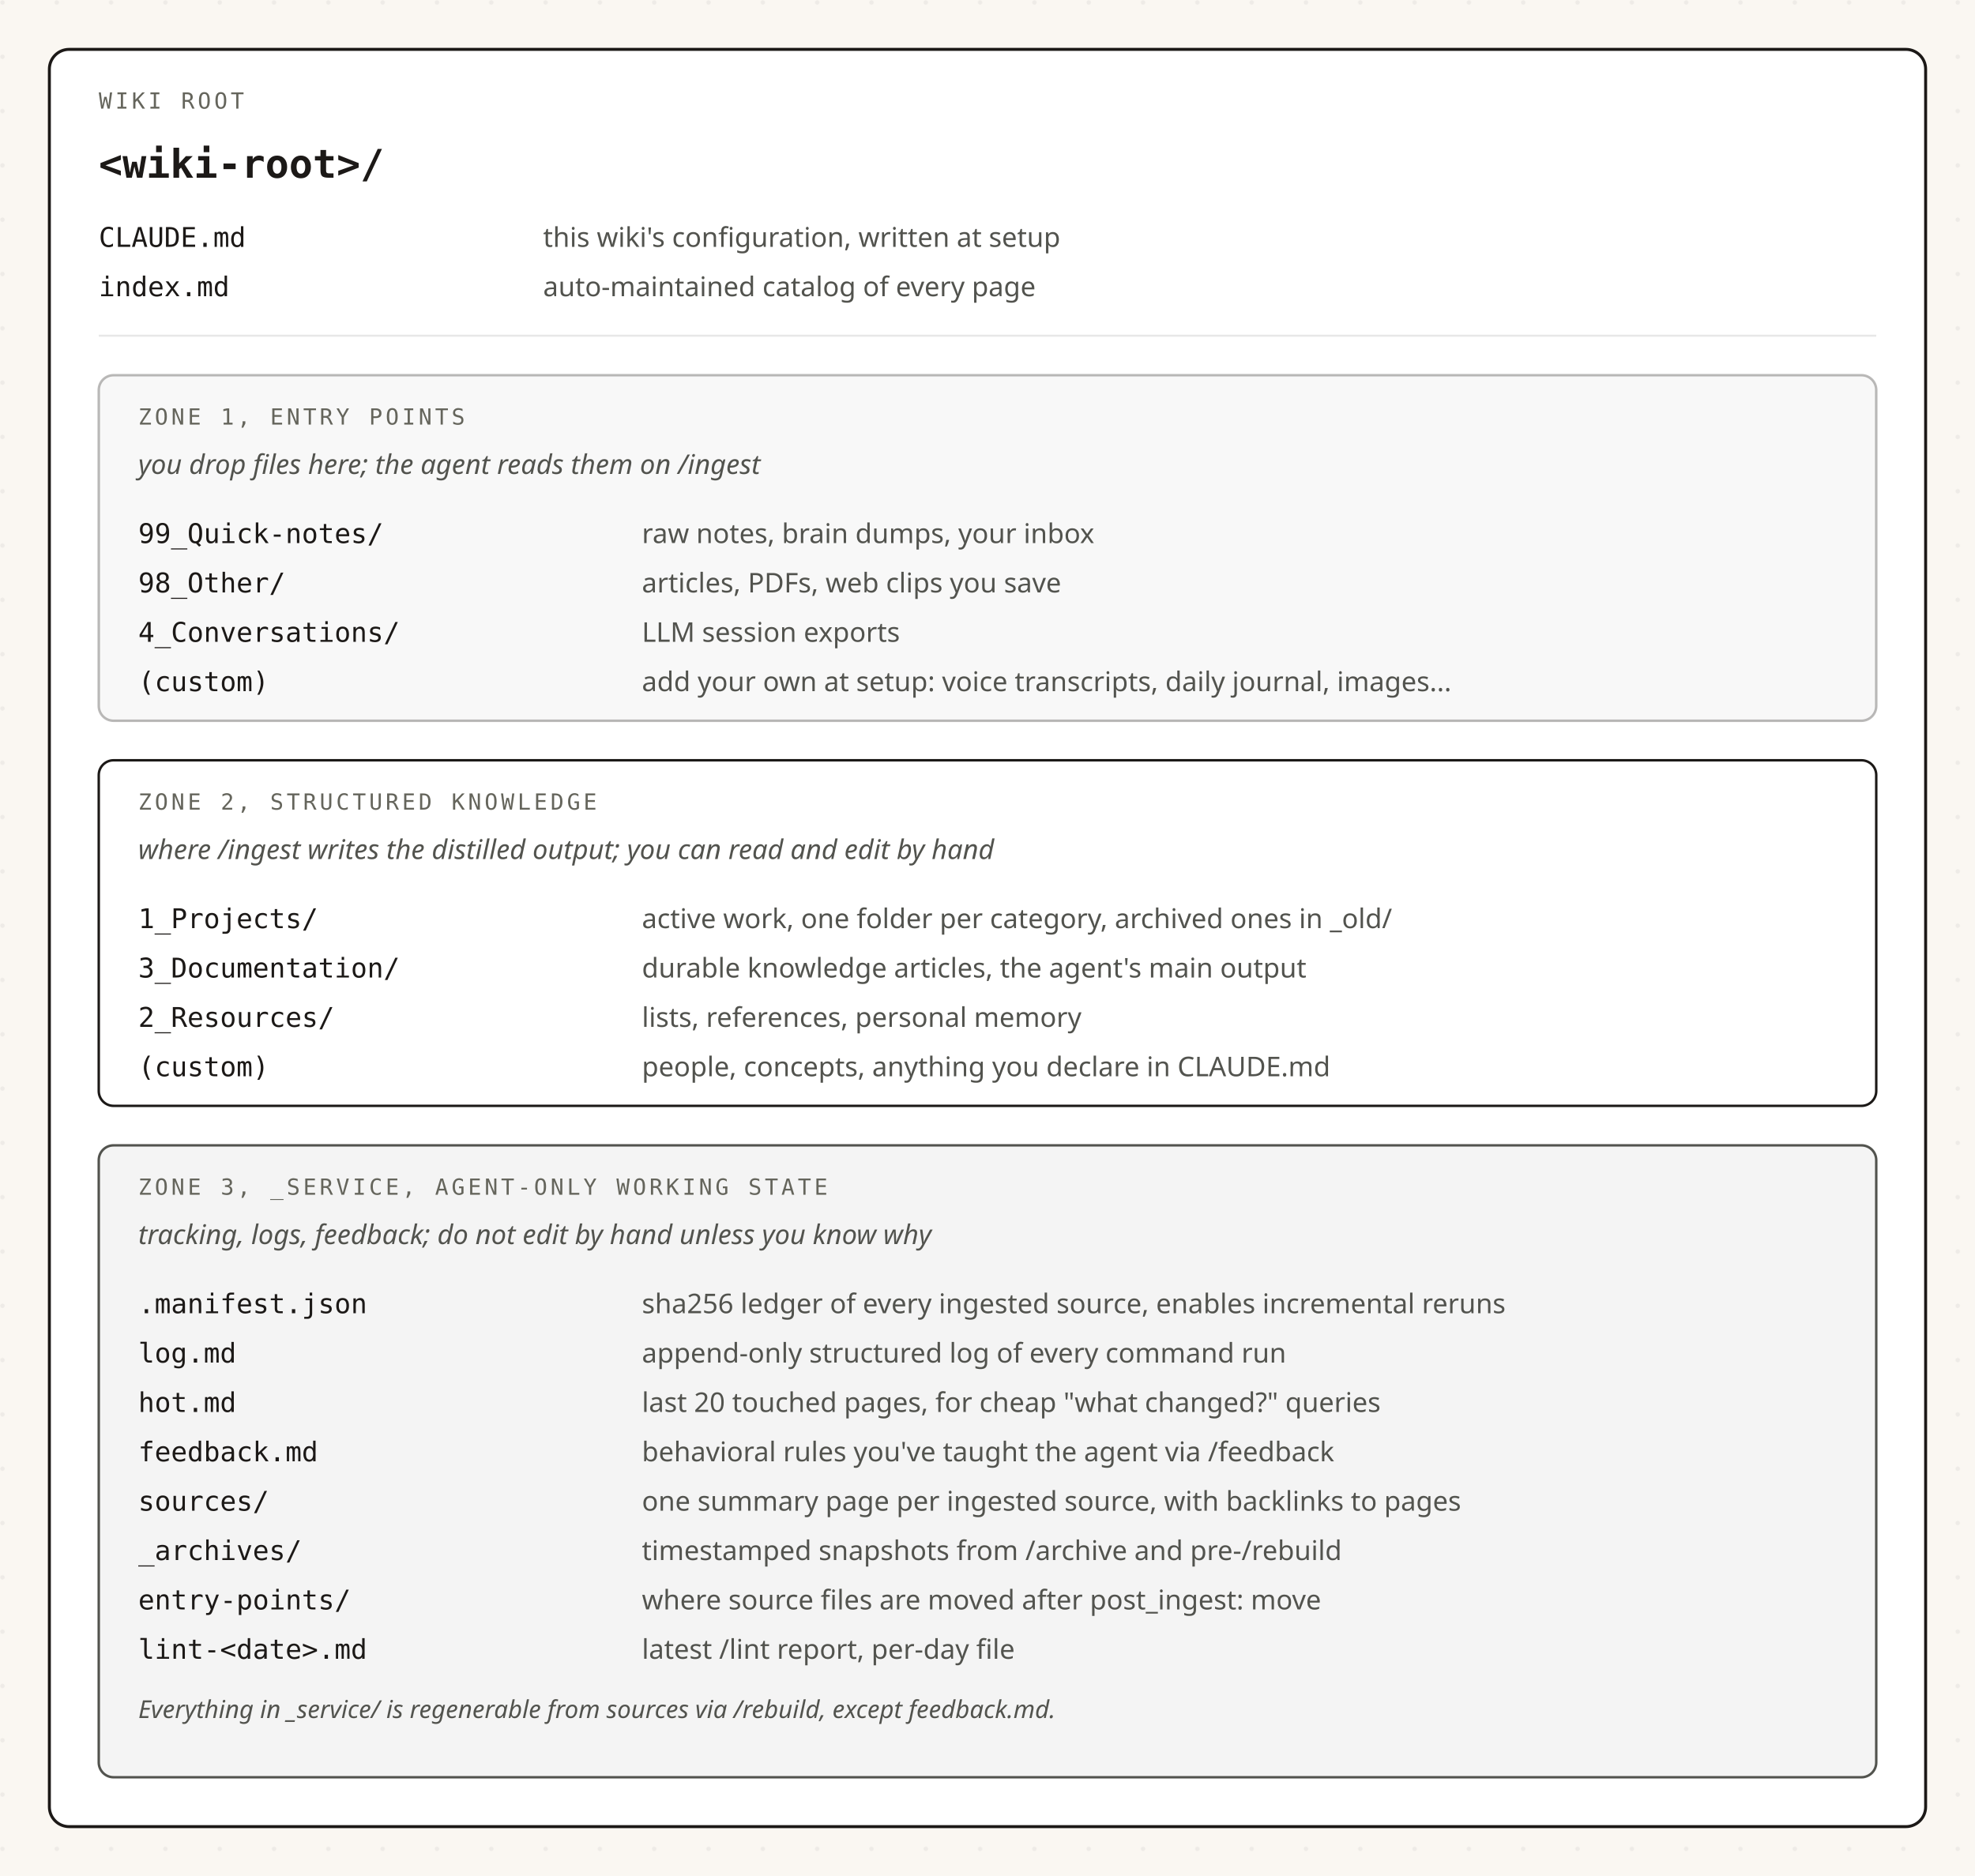
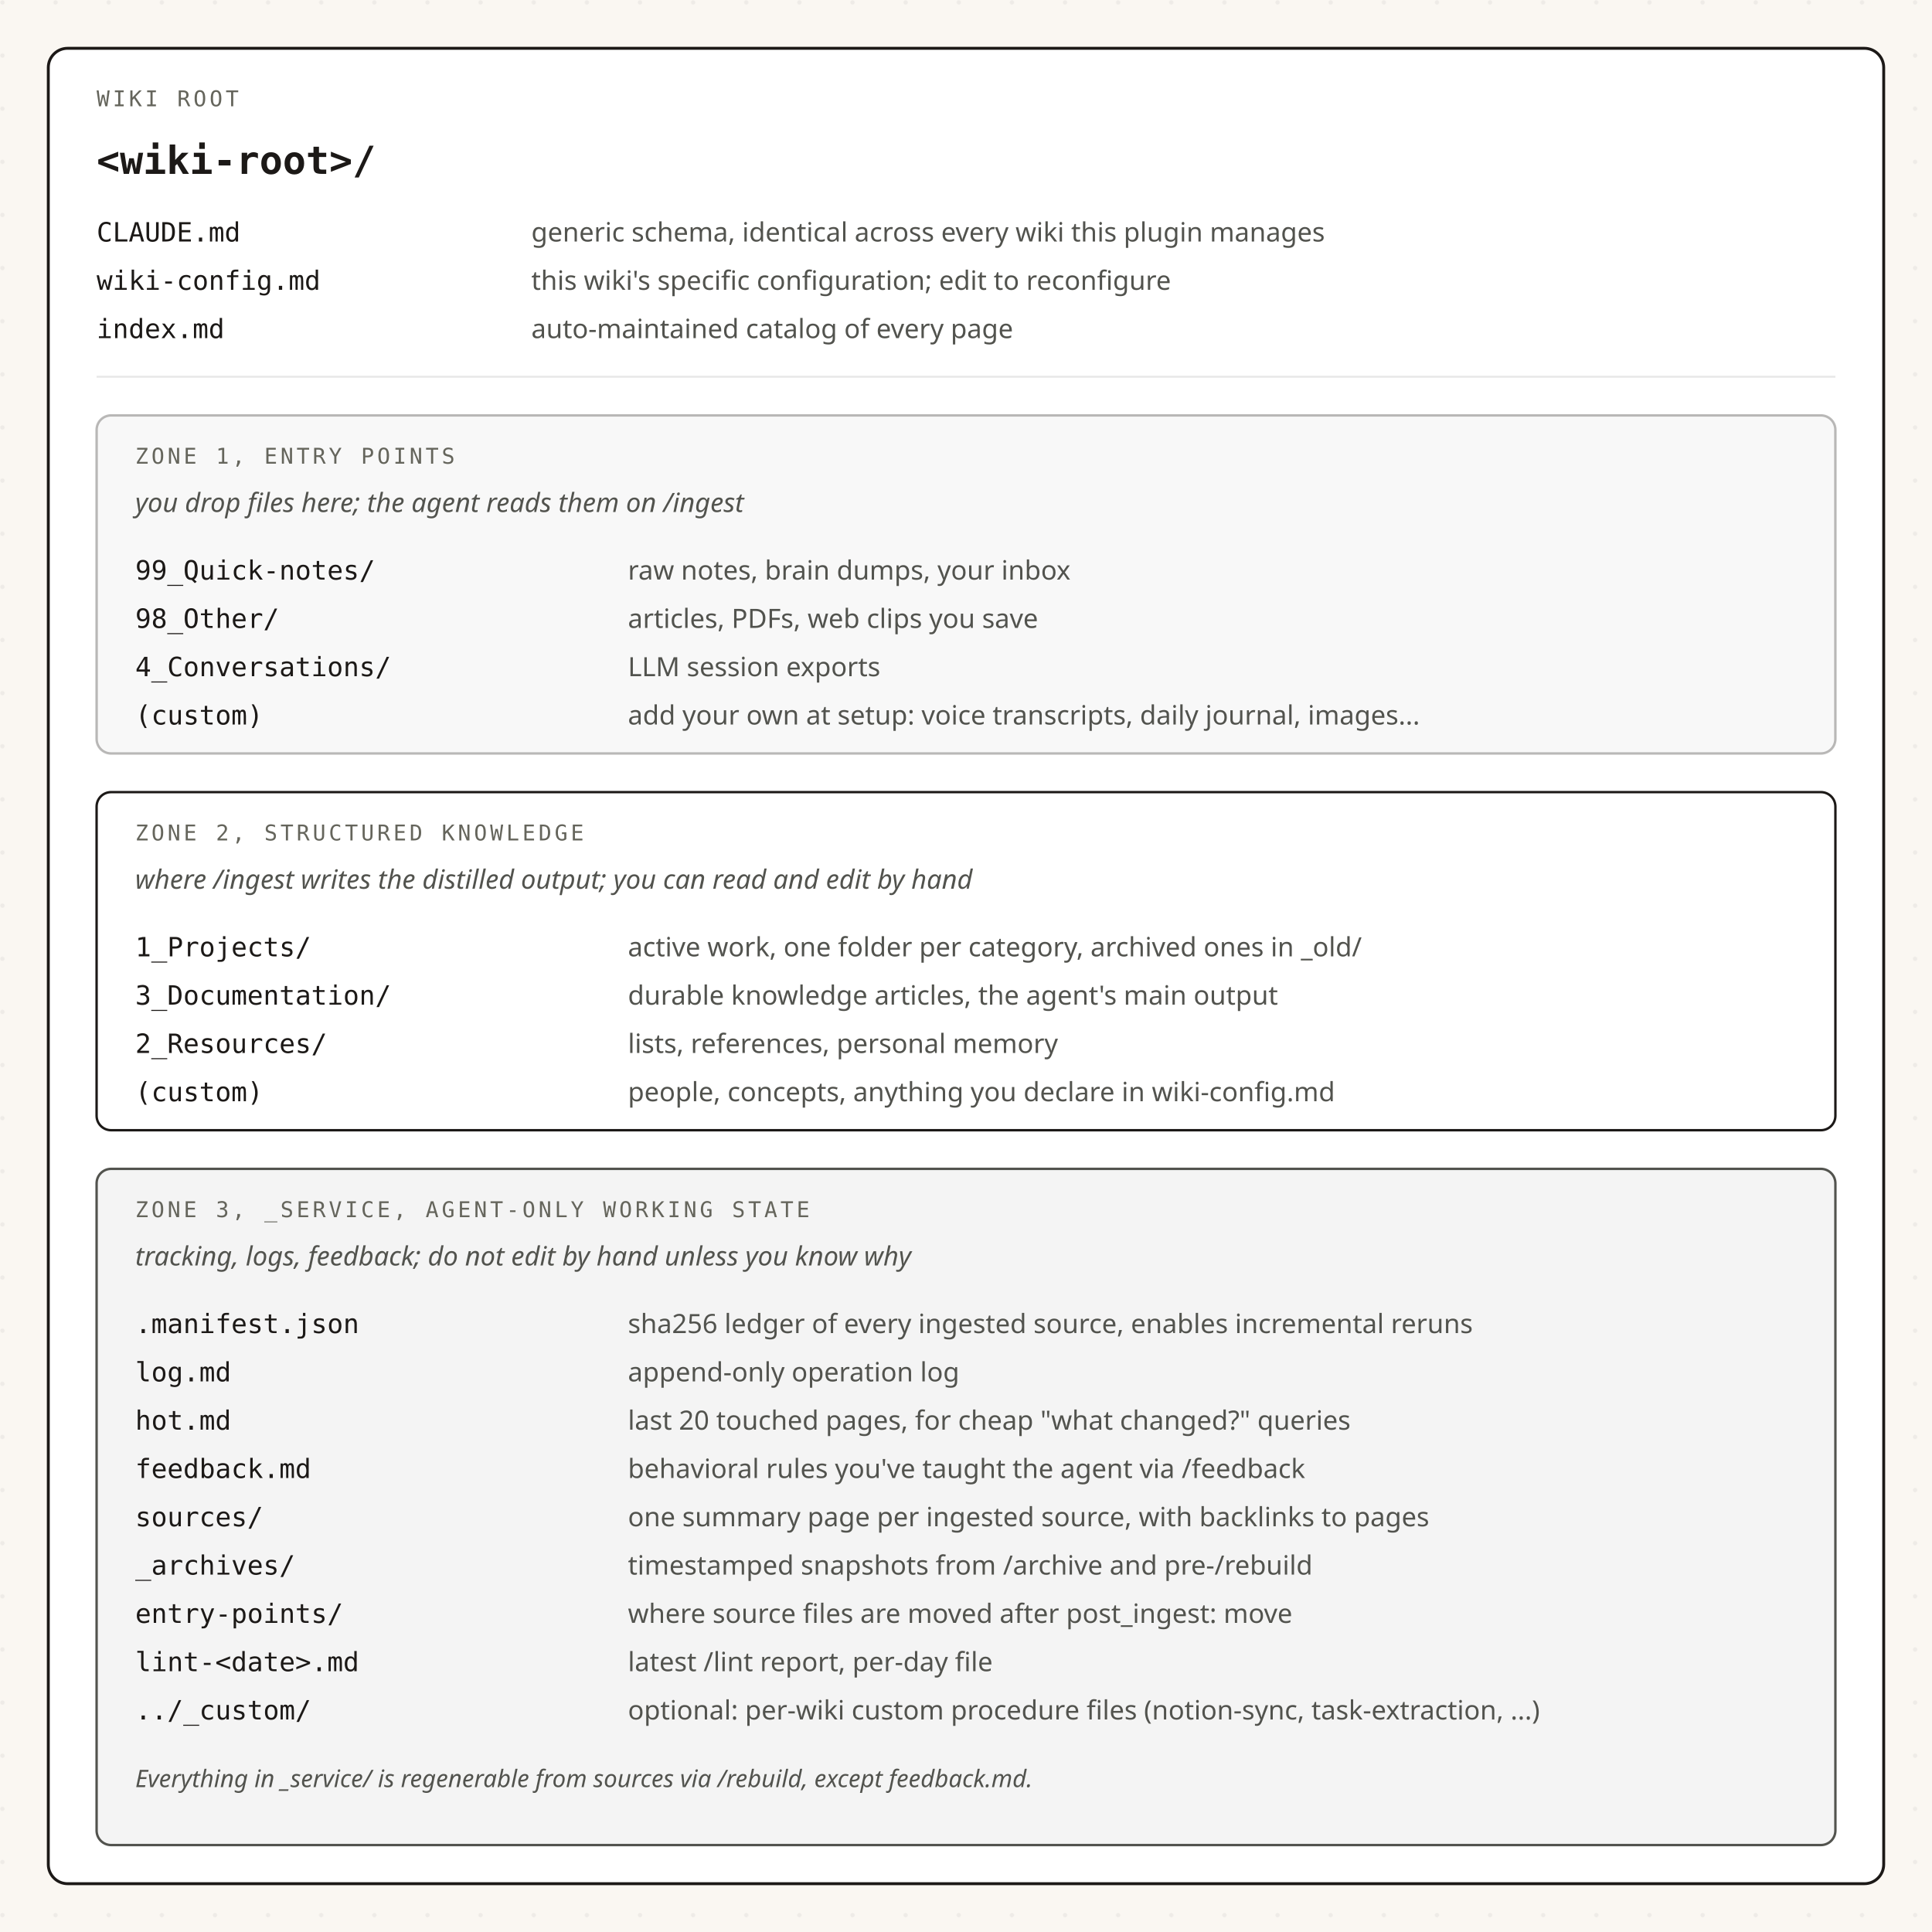
- <svg xmlns="http://www.w3.org/2000/svg" viewBox="0 0 800 760">
+ <svg xmlns="http://www.w3.org/2000/svg" viewBox="0 0 800 800">
  <defs>
    <pattern id="dots-folders" width="22" height="22" patternUnits="userSpaceOnUse">
      <circle cx="1" cy="1" r="0.9" fill="rgba(11,13,11,0.10)" />
    </pattern>
  </defs>
  <rect width="100%" height="100%" fill="#faf7f2" />
  <rect width="100%" height="100%" fill="url(#dots-folders)" opacity="0.5" />
-   <rect x="20" y="20" width="760" height="720" rx="8" fill="#ffffff" stroke="#1c1917" stroke-width="1.2" />
+   <rect x="20" y="20" width="760" height="760" rx="8" fill="#ffffff" stroke="#1c1917" stroke-width="1.2" />
  <text x="40" y="44" fill="#65655c" font-size="9" font-family="'Geist Mono', monospace" letter-spacing="0.14em">WIKI ROOT</text>
  <text x="40" y="72" fill="#1c1917" font-size="16" font-weight="600" font-family="'Geist Mono', monospace">&lt;wiki-root&gt;/</text>
  <text x="40" y="100" fill="#1c1917" font-size="11" font-family="'Geist Mono', monospace">CLAUDE.md</text>
-   <text x="220" y="100" fill="#52534e" font-size="11" font-family="'Geist', sans-serif">this wiki's configuration, written at setup</text>
-   <text x="40" y="120" fill="#1c1917" font-size="11" font-family="'Geist Mono', monospace">index.md</text>
-   <text x="220" y="120" fill="#52534e" font-size="11" font-family="'Geist', sans-serif">auto-maintained catalog of every page</text>
-   <line x1="40" y1="136" x2="760" y2="136" stroke="rgba(11,13,11,0.10)" stroke-width="0.8" />
-   <rect x="40" y="152" width="720" height="140" rx="6" fill="rgba(28,25,23,0.03)" stroke="rgba(28,25,23,0.30)" />
-   <text x="56" y="172" fill="#65655c" font-size="9" font-family="'Geist Mono', monospace" letter-spacing="0.14em">ZONE 1, ENTRY POINTS</text>
-   <text x="56" y="192" fill="#52534e" font-size="11" font-family="'Geist', sans-serif" font-style="italic">you drop files here; the agent reads them on /ingest</text>
-   <text x="56" y="220" fill="#1c1917" font-size="11" font-family="'Geist Mono', monospace">99_Quick-notes/</text>
-   <text x="260" y="220" fill="#52534e" font-size="11" font-family="'Geist', sans-serif">raw notes, brain dumps, your inbox</text>
-   <text x="56" y="240" fill="#1c1917" font-size="11" font-family="'Geist Mono', monospace">98_Other/</text>
-   <text x="260" y="240" fill="#52534e" font-size="11" font-family="'Geist', sans-serif">articles, PDFs, web clips you save</text>
-   <text x="56" y="260" fill="#1c1917" font-size="11" font-family="'Geist Mono', monospace">4_Conversations/</text>
-   <text x="260" y="260" fill="#52534e" font-size="11" font-family="'Geist', sans-serif">LLM session exports</text>
-   <text x="56" y="280" fill="#1c1917" font-size="11" font-family="'Geist Mono', monospace">(custom)</text>
-   <text x="260" y="280" fill="#52534e" font-size="11" font-family="'Geist', sans-serif">add your own at setup: voice transcripts, daily journal, images...</text>
-   <rect x="40" y="308" width="720" height="140" rx="6" fill="#ffffff" stroke="#1c1917" />
-   <text x="56" y="328" fill="#65655c" font-size="9" font-family="'Geist Mono', monospace" letter-spacing="0.14em">ZONE 2, STRUCTURED KNOWLEDGE</text>
-   <text x="56" y="348" fill="#52534e" font-size="11" font-family="'Geist', sans-serif" font-style="italic">where /ingest writes the distilled output; you can read and edit by hand</text>
-   <text x="56" y="376" fill="#1c1917" font-size="11" font-family="'Geist Mono', monospace">1_Projects/</text>
-   <text x="260" y="376" fill="#52534e" font-size="11" font-family="'Geist', sans-serif">active work, one folder per category, archived ones in _old/</text>
-   <text x="56" y="396" fill="#1c1917" font-size="11" font-family="'Geist Mono', monospace">3_Documentation/</text>
-   <text x="260" y="396" fill="#52534e" font-size="11" font-family="'Geist', sans-serif">durable knowledge articles, the agent's main output</text>
-   <text x="56" y="416" fill="#1c1917" font-size="11" font-family="'Geist Mono', monospace">2_Resources/</text>
-   <text x="260" y="416" fill="#52534e" font-size="11" font-family="'Geist', sans-serif">lists, references, personal memory</text>
-   <text x="56" y="436" fill="#1c1917" font-size="11" font-family="'Geist Mono', monospace">(custom)</text>
-   <text x="260" y="436" fill="#52534e" font-size="11" font-family="'Geist', sans-serif">people, concepts, anything you declare in CLAUDE.md</text>
-   <rect x="40" y="464" width="720" height="256" rx="6" fill="rgba(28,25,23,0.05)" stroke="#52534e" />
-   <text x="56" y="484" fill="#65655c" font-size="9" font-family="'Geist Mono', monospace" letter-spacing="0.14em">ZONE 3, _SERVICE, AGENT-ONLY WORKING STATE</text>
-   <text x="56" y="504" fill="#52534e" font-size="11" font-family="'Geist', sans-serif" font-style="italic">tracking, logs, feedback; do not edit by hand unless you know why</text>
-   <text x="56" y="532" fill="#1c1917" font-size="11" font-family="'Geist Mono', monospace">.manifest.json</text>
-   <text x="260" y="532" fill="#52534e" font-size="11" font-family="'Geist', sans-serif">sha256 ledger of every ingested source, enables incremental reruns</text>
-   <text x="56" y="552" fill="#1c1917" font-size="11" font-family="'Geist Mono', monospace">log.md</text>
-   <text x="260" y="552" fill="#52534e" font-size="11" font-family="'Geist', sans-serif">append-only structured log of every command run</text>
-   <text x="56" y="572" fill="#1c1917" font-size="11" font-family="'Geist Mono', monospace">hot.md</text>
-   <text x="260" y="572" fill="#52534e" font-size="11" font-family="'Geist', sans-serif">last 20 touched pages, for cheap "what changed?" queries</text>
-   <text x="56" y="592" fill="#1c1917" font-size="11" font-family="'Geist Mono', monospace">feedback.md</text>
-   <text x="260" y="592" fill="#52534e" font-size="11" font-family="'Geist', sans-serif">behavioral rules you've taught the agent via /feedback</text>
-   <text x="56" y="612" fill="#1c1917" font-size="11" font-family="'Geist Mono', monospace">sources/</text>
-   <text x="260" y="612" fill="#52534e" font-size="11" font-family="'Geist', sans-serif">one summary page per ingested source, with backlinks to pages</text>
-   <text x="56" y="632" fill="#1c1917" font-size="11" font-family="'Geist Mono', monospace">_archives/</text>
-   <text x="260" y="632" fill="#52534e" font-size="11" font-family="'Geist', sans-serif">timestamped snapshots from /archive and pre-/rebuild</text>
-   <text x="56" y="652" fill="#1c1917" font-size="11" font-family="'Geist Mono', monospace">entry-points/</text>
-   <text x="260" y="652" fill="#52534e" font-size="11" font-family="'Geist', sans-serif">where source files are moved after post_ingest: move</text>
-   <text x="56" y="672" fill="#1c1917" font-size="11" font-family="'Geist Mono', monospace">lint-&lt;date&gt;.md</text>
-   <text x="260" y="672" fill="#52534e" font-size="11" font-family="'Geist', sans-serif">latest /lint report, per-day file</text>
-   <text x="56" y="696" fill="#52534e" font-size="10" font-family="'Geist', sans-serif" font-style="italic">Everything in _service/ is regenerable from sources via /rebuild, except feedback.md.</text>
+   <text x="220" y="100" fill="#52534e" font-size="11" font-family="'Geist', sans-serif">generic schema, identical across every wiki this plugin manages</text>
+   <text x="40" y="120" fill="#1c1917" font-size="11" font-family="'Geist Mono', monospace">wiki-config.md</text>
+   <text x="220" y="120" fill="#52534e" font-size="11" font-family="'Geist', sans-serif">this wiki's specific configuration; edit to reconfigure</text>
+   <text x="40" y="140" fill="#1c1917" font-size="11" font-family="'Geist Mono', monospace">index.md</text>
+   <text x="220" y="140" fill="#52534e" font-size="11" font-family="'Geist', sans-serif">auto-maintained catalog of every page</text>
+   <line x1="40" y1="156" x2="760" y2="156" stroke="rgba(11,13,11,0.10)" stroke-width="0.8" />
+   <rect x="40" y="172" width="720" height="140" rx="6" fill="rgba(28,25,23,0.03)" stroke="rgba(28,25,23,0.30)" />
+   <text x="56" y="192" fill="#65655c" font-size="9" font-family="'Geist Mono', monospace" letter-spacing="0.14em">ZONE 1, ENTRY POINTS</text>
+   <text x="56" y="212" fill="#52534e" font-size="11" font-family="'Geist', sans-serif" font-style="italic">you drop files here; the agent reads them on /ingest</text>
+   <text x="56" y="240" fill="#1c1917" font-size="11" font-family="'Geist Mono', monospace">99_Quick-notes/</text>
+   <text x="260" y="240" fill="#52534e" font-size="11" font-family="'Geist', sans-serif">raw notes, brain dumps, your inbox</text>
+   <text x="56" y="260" fill="#1c1917" font-size="11" font-family="'Geist Mono', monospace">98_Other/</text>
+   <text x="260" y="260" fill="#52534e" font-size="11" font-family="'Geist', sans-serif">articles, PDFs, web clips you save</text>
+   <text x="56" y="280" fill="#1c1917" font-size="11" font-family="'Geist Mono', monospace">4_Conversations/</text>
+   <text x="260" y="280" fill="#52534e" font-size="11" font-family="'Geist', sans-serif">LLM session exports</text>
+   <text x="56" y="300" fill="#1c1917" font-size="11" font-family="'Geist Mono', monospace">(custom)</text>
+   <text x="260" y="300" fill="#52534e" font-size="11" font-family="'Geist', sans-serif">add your own at setup: voice transcripts, daily journal, images...</text>
+   <rect x="40" y="328" width="720" height="140" rx="6" fill="#ffffff" stroke="#1c1917" />
+   <text x="56" y="348" fill="#65655c" font-size="9" font-family="'Geist Mono', monospace" letter-spacing="0.14em">ZONE 2, STRUCTURED KNOWLEDGE</text>
+   <text x="56" y="368" fill="#52534e" font-size="11" font-family="'Geist', sans-serif" font-style="italic">where /ingest writes the distilled output; you can read and edit by hand</text>
+   <text x="56" y="396" fill="#1c1917" font-size="11" font-family="'Geist Mono', monospace">1_Projects/</text>
+   <text x="260" y="396" fill="#52534e" font-size="11" font-family="'Geist', sans-serif">active work, one folder per category, archived ones in _old/</text>
+   <text x="56" y="416" fill="#1c1917" font-size="11" font-family="'Geist Mono', monospace">3_Documentation/</text>
+   <text x="260" y="416" fill="#52534e" font-size="11" font-family="'Geist', sans-serif">durable knowledge articles, the agent's main output</text>
+   <text x="56" y="436" fill="#1c1917" font-size="11" font-family="'Geist Mono', monospace">2_Resources/</text>
+   <text x="260" y="436" fill="#52534e" font-size="11" font-family="'Geist', sans-serif">lists, references, personal memory</text>
+   <text x="56" y="456" fill="#1c1917" font-size="11" font-family="'Geist Mono', monospace">(custom)</text>
+   <text x="260" y="456" fill="#52534e" font-size="11" font-family="'Geist', sans-serif">people, concepts, anything you declare in wiki-config.md</text>
+   <rect x="40" y="484" width="720" height="280" rx="6" fill="rgba(28,25,23,0.05)" stroke="#52534e" />
+   <text x="56" y="504" fill="#65655c" font-size="9" font-family="'Geist Mono', monospace" letter-spacing="0.14em">ZONE 3, _SERVICE, AGENT-ONLY WORKING STATE</text>
+   <text x="56" y="524" fill="#52534e" font-size="11" font-family="'Geist', sans-serif" font-style="italic">tracking, logs, feedback; do not edit by hand unless you know why</text>
+   <text x="56" y="552" fill="#1c1917" font-size="11" font-family="'Geist Mono', monospace">.manifest.json</text>
+   <text x="260" y="552" fill="#52534e" font-size="11" font-family="'Geist', sans-serif">sha256 ledger of every ingested source, enables incremental reruns</text>
+   <text x="56" y="572" fill="#1c1917" font-size="11" font-family="'Geist Mono', monospace">log.md</text>
+   <text x="260" y="572" fill="#52534e" font-size="11" font-family="'Geist', sans-serif">append-only operation log</text>
+   <text x="56" y="592" fill="#1c1917" font-size="11" font-family="'Geist Mono', monospace">hot.md</text>
+   <text x="260" y="592" fill="#52534e" font-size="11" font-family="'Geist', sans-serif">last 20 touched pages, for cheap "what changed?" queries</text>
+   <text x="56" y="612" fill="#1c1917" font-size="11" font-family="'Geist Mono', monospace">feedback.md</text>
+   <text x="260" y="612" fill="#52534e" font-size="11" font-family="'Geist', sans-serif">behavioral rules you've taught the agent via /feedback</text>
+   <text x="56" y="632" fill="#1c1917" font-size="11" font-family="'Geist Mono', monospace">sources/</text>
+   <text x="260" y="632" fill="#52534e" font-size="11" font-family="'Geist', sans-serif">one summary page per ingested source, with backlinks to pages</text>
+   <text x="56" y="652" fill="#1c1917" font-size="11" font-family="'Geist Mono', monospace">_archives/</text>
+   <text x="260" y="652" fill="#52534e" font-size="11" font-family="'Geist', sans-serif">timestamped snapshots from /archive and pre-/rebuild</text>
+   <text x="56" y="672" fill="#1c1917" font-size="11" font-family="'Geist Mono', monospace">entry-points/</text>
+   <text x="260" y="672" fill="#52534e" font-size="11" font-family="'Geist', sans-serif">where source files are moved after post_ingest: move</text>
+   <text x="56" y="692" fill="#1c1917" font-size="11" font-family="'Geist Mono', monospace">lint-&lt;date&gt;.md</text>
+   <text x="260" y="692" fill="#52534e" font-size="11" font-family="'Geist', sans-serif">latest /lint report, per-day file</text>
+   <text x="56" y="712" fill="#1c1917" font-size="11" font-family="'Geist Mono', monospace">../_custom/</text>
+   <text x="260" y="712" fill="#52534e" font-size="11" font-family="'Geist', sans-serif">optional: per-wiki custom procedure files (notion-sync, task-extraction, ...)</text>
+   <text x="56" y="740" fill="#52534e" font-size="10" font-family="'Geist', sans-serif" font-style="italic">Everything in _service/ is regenerable from sources via /rebuild, except feedback.md.</text>
</svg>
